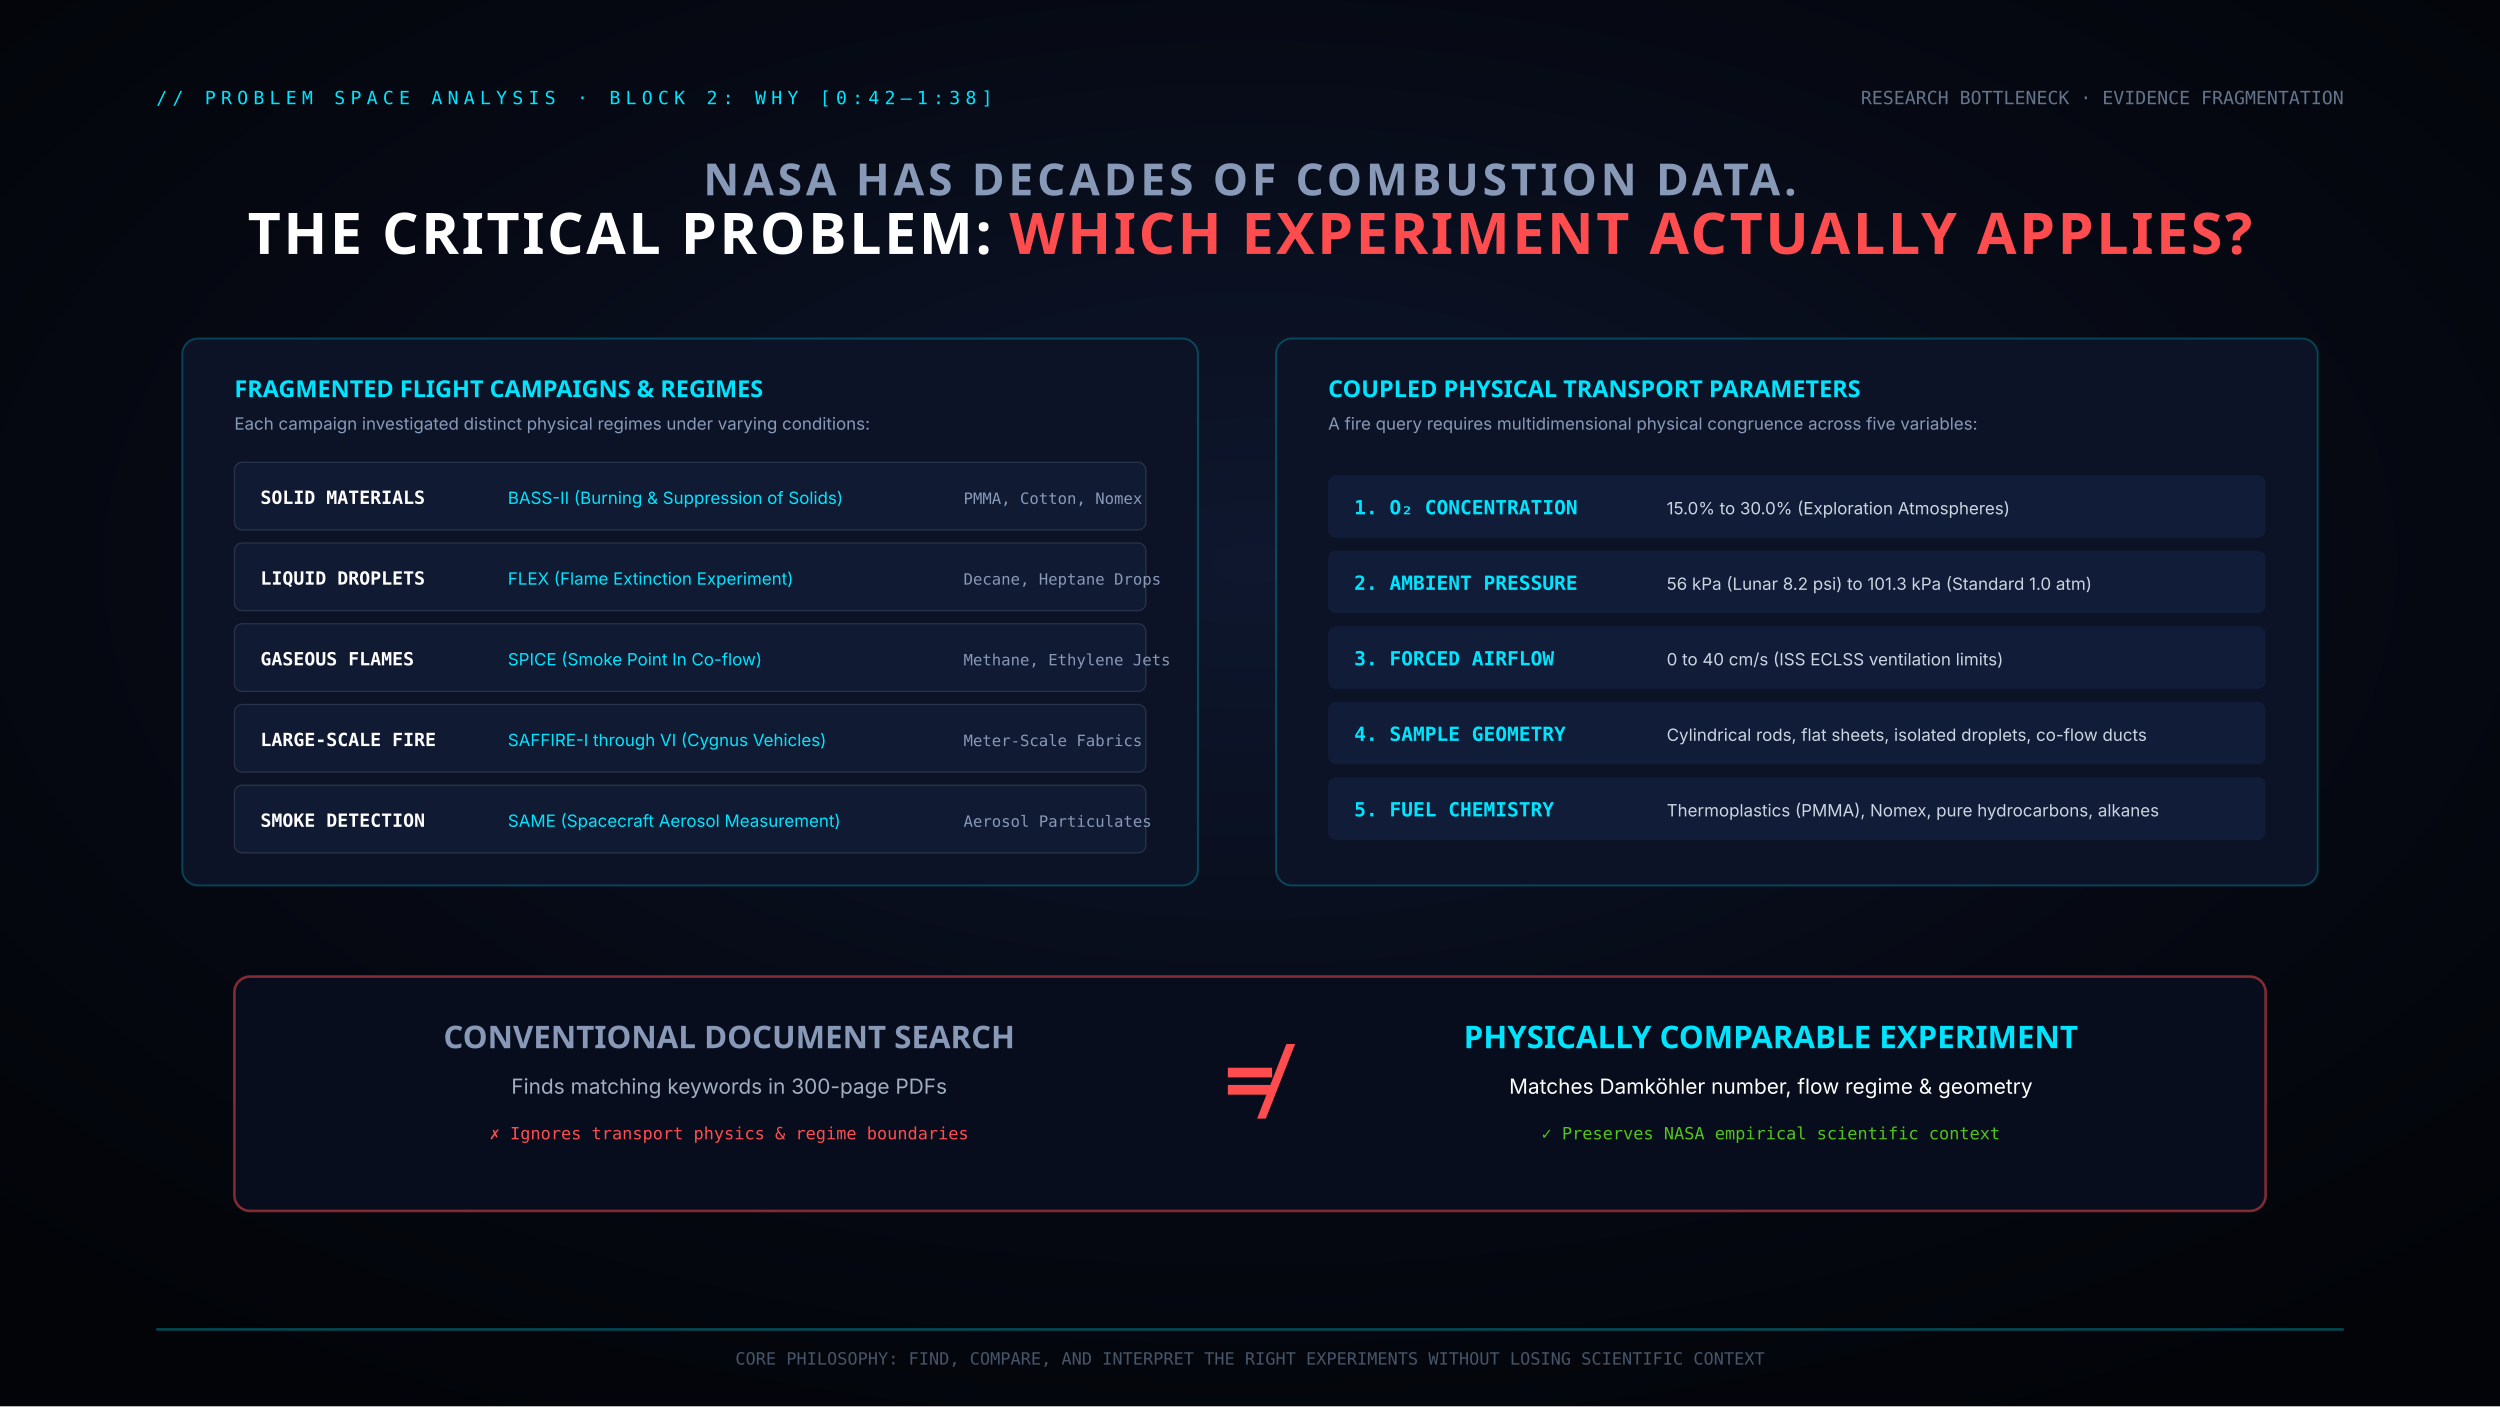
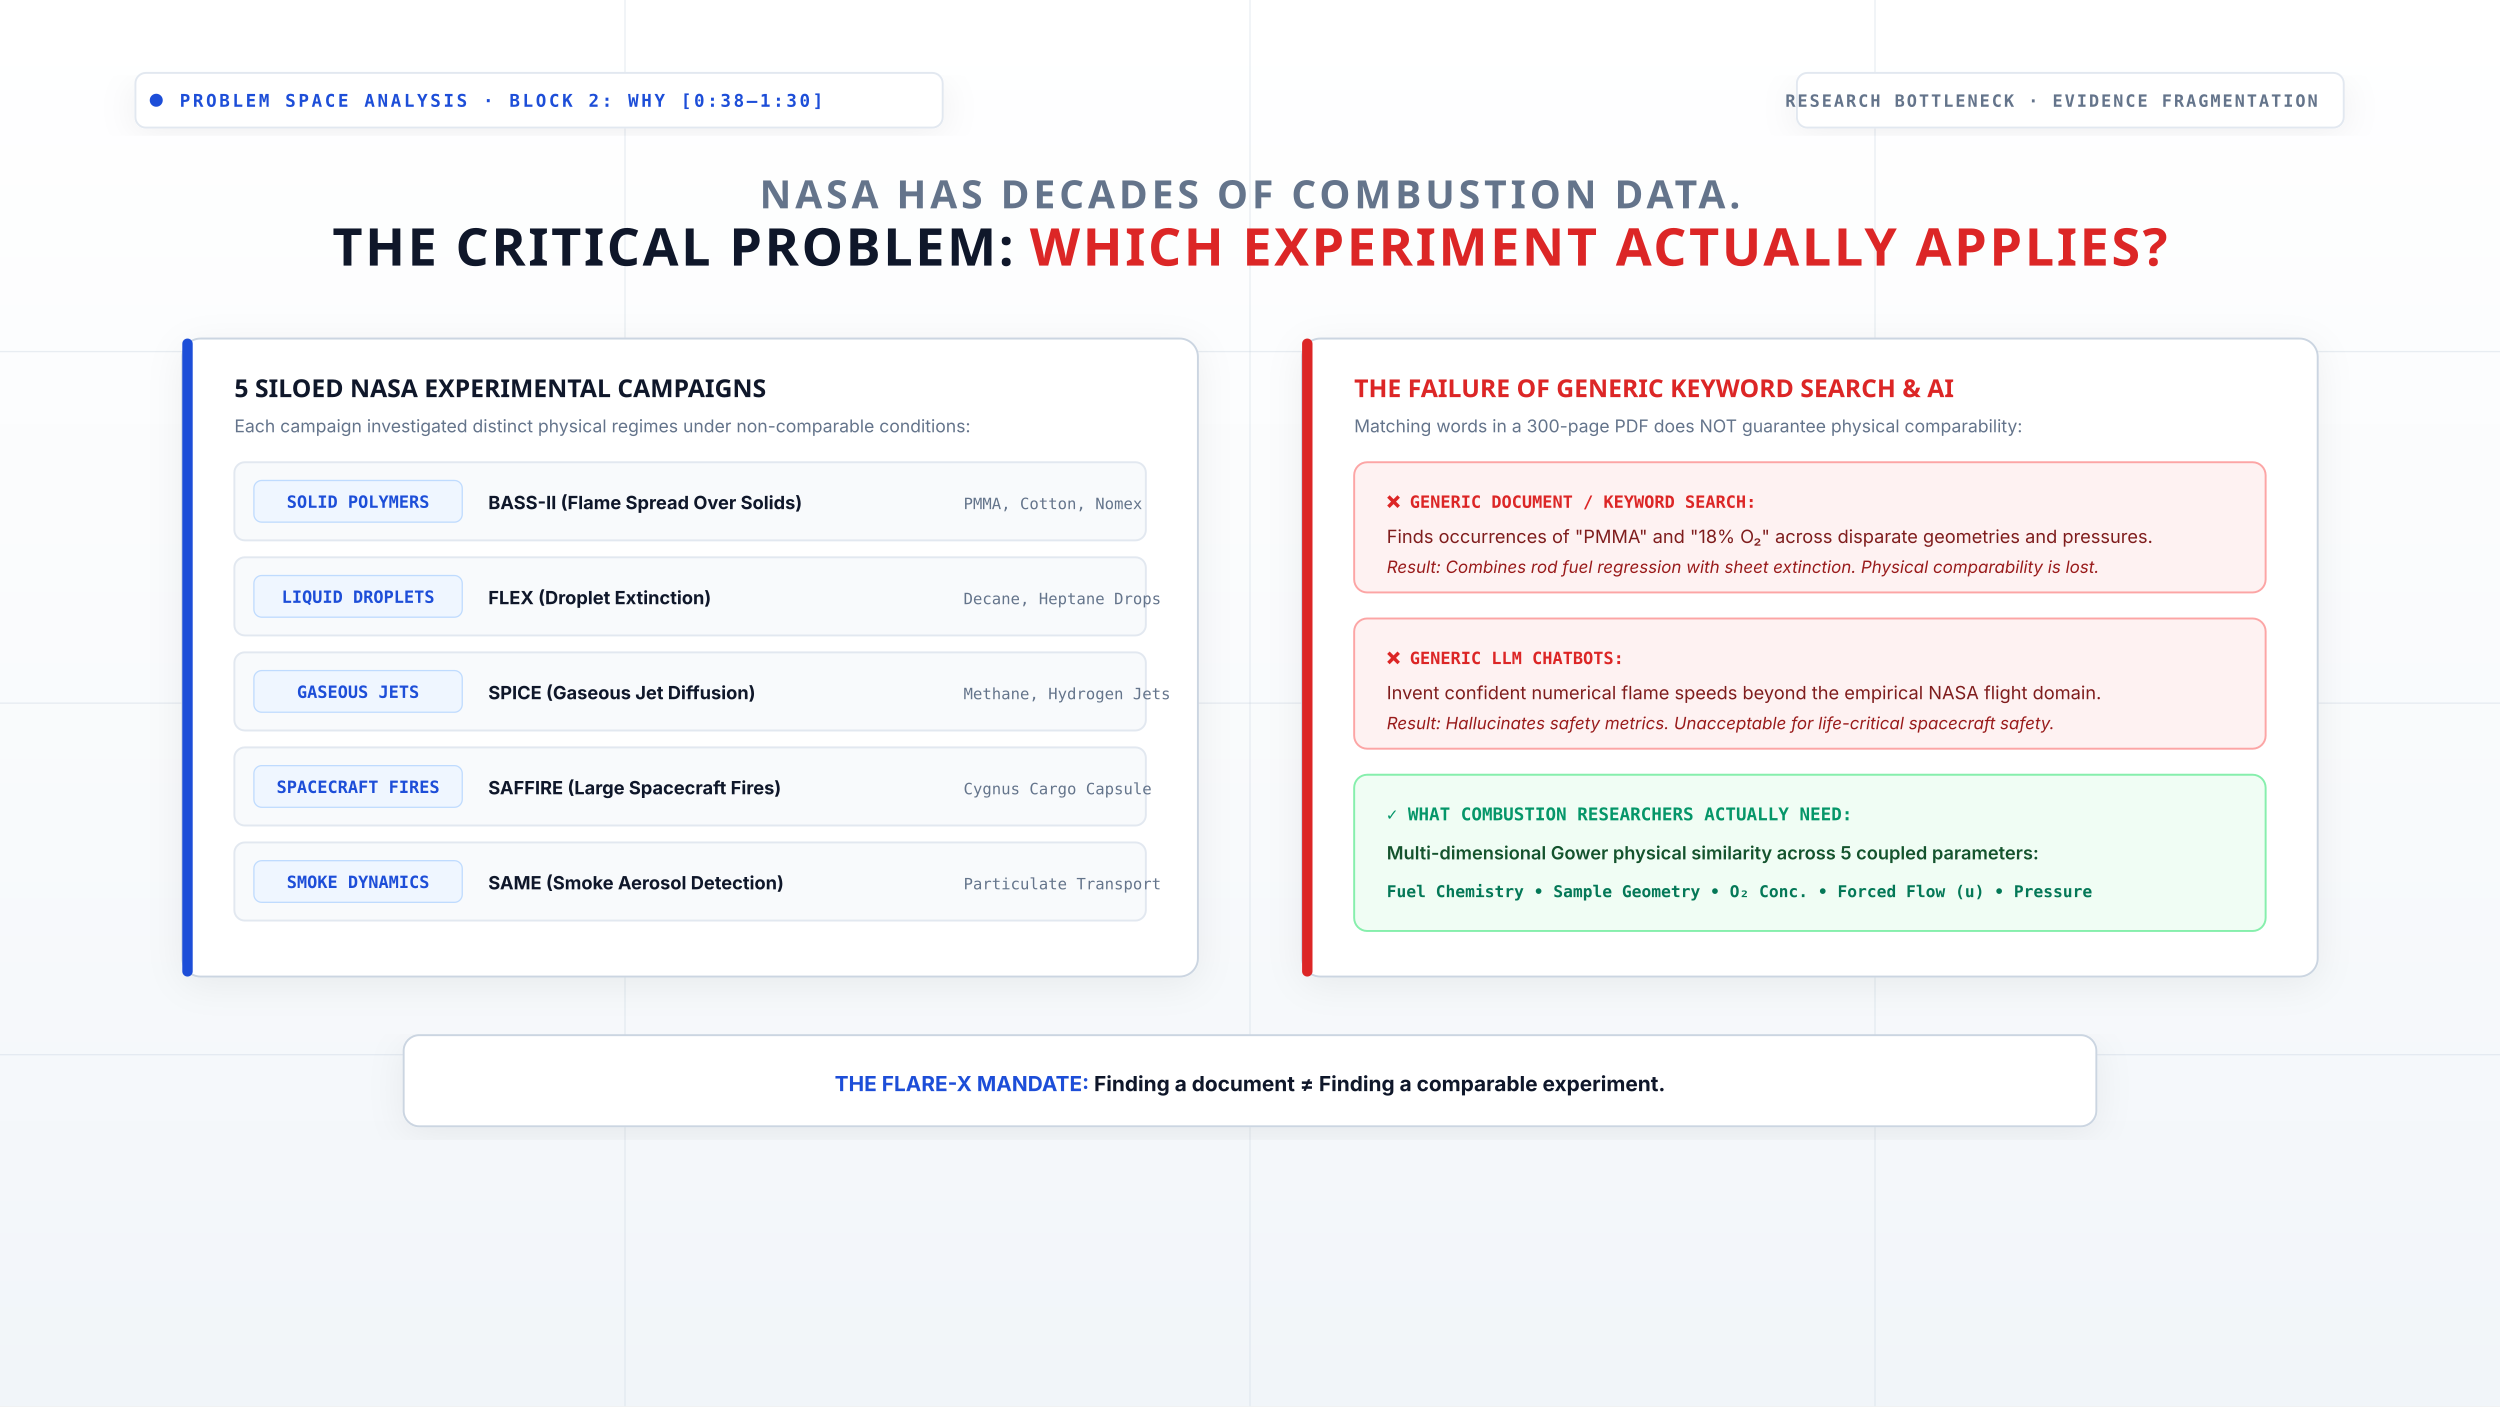
<svg xmlns="http://www.w3.org/2000/svg" viewBox="0 0 1920 1080" width="1920" height="1080">
  <defs>
-     <radialGradient id="bgGlow" cx="50%" cy="40%" r="70%">
-       <stop offset="0%" stop-color="#0e172e" />
-       <stop offset="60%" stop-color="#060913" />
-       <stop offset="100%" stop-color="#020408" />
-     </radialGradient>
-     <linearGradient id="redCutGrad" x1="0%" y1="0%" x2="100%" y2="0%">
-       <stop offset="0%" stop-color="#ff4d4f" stop-opacity="0" />
-       <stop offset="50%" stop-color="#ff4d4f" />
-       <stop offset="100%" stop-color="#ff4d4f" stop-opacity="0" />
+     <linearGradient id="bgLabGrad" x1="0%" y1="0%" x2="0%" y2="100%">
+       <stop offset="0%" stop-color="#ffffff" />
+       <stop offset="60%" stop-color="#f8fafc" />
+       <stop offset="100%" stop-color="#f1f5f9" />
    </linearGradient>
+     <filter id="cardShadow" x="-10%" y="-10%" width="120%" height="125%">
+       <feDropShadow dx="0" dy="6" stdDeviation="14" flood-color="#0f172a" flood-opacity="0.06" />
+     </filter>
  </defs>
-   <rect width="1920" height="1080" fill="url(#bgGlow)" />
-   <text x="120" y="80" font-family="'JetBrains Mono', monospace" font-size="14" fill="#00e5ff" letter-spacing="4">
-     // PROBLEM SPACE ANALYSIS · BLOCK 2: WHY [0:42–1:38]
-   </text>
-   <text x="1800" y="80" font-family="'JetBrains Mono', monospace" font-size="14" fill="#64748b" text-anchor="end">
-     RESEARCH BOTTLENECK · EVIDENCE FRAGMENTATION
-   </text>
-   <g transform="translate(960, 150)">
-     <text x="0" y="0" font-family="'Orbitron', sans-serif" font-size="34" font-weight="900" fill="#8899b8" text-anchor="middle" letter-spacing="3">
+   <rect width="1920" height="1080" fill="url(#bgLabGrad)" />
+   <g stroke="#cbd5e1" stroke-opacity="0.4" stroke-width="1">
+     <line x1="0" y1="270" x2="1920" y2="270" />
+     <line x1="0" y1="540" x2="1920" y2="540" />
+     <line x1="0" y1="810" x2="1920" y2="810" />
+     <line x1="480" y1="0" x2="480" y2="1080" />
+     <line x1="960" y1="0" x2="960" y2="1080" />
+     <line x1="1440" y1="0" x2="1440" y2="1080" />
+   </g>
+   <g transform="translate(120, 80)">
+     <rect x="-16" y="-24" width="620" height="42" rx="8" fill="#ffffff" stroke="#e2e8f0" stroke-width="1.5" filter="url(#cardShadow)" />
+     <circle cx="0" cy="-3" r="5" fill="#1d4ed8" />
+     <text x="18" y="2" font-family="'JetBrains Mono', monospace" font-size="13.5" font-weight="700" fill="#1d4ed8" letter-spacing="2">
+       PROBLEM SPACE ANALYSIS · BLOCK 2: WHY [0:38–1:30]
+     </text>
+   </g>
+   <g transform="translate(1800, 80)">
+     <rect x="-420" y="-24" width="420" height="42" rx="8" fill="#ffffff" stroke="#e2e8f0" stroke-width="1.5" filter="url(#cardShadow)" />
+     <text x="-20" y="2" font-family="'JetBrains Mono', monospace" font-size="13" font-weight="700" fill="#64748b" letter-spacing="1.5" text-anchor="end">
+       RESEARCH BOTTLENECK · EVIDENCE FRAGMENTATION
+     </text>
+   </g>
+   <g transform="translate(960, 160)">
+     <text x="0" y="0" font-family="'Orbitron', sans-serif" font-size="30" font-weight="900" fill="#64748b" text-anchor="middle" letter-spacing="3">
      NASA HAS DECADES OF COMBUSTION DATA.
    </text>
-     <text x="0" y="45" font-family="'Orbitron', sans-serif" font-size="44" font-weight="900" fill="#ffffff" text-anchor="middle" letter-spacing="2">
-       THE CRITICAL PROBLEM: <tspan fill="#ff4d4f">WHICH EXPERIMENT ACTUALLY APPLIES?</tspan>
+     <text x="0" y="44" font-family="'Orbitron', sans-serif" font-size="40" font-weight="900" fill="#0f172a" text-anchor="middle" letter-spacing="2">
+       THE CRITICAL PROBLEM: <tspan fill="#dc2626">WHICH EXPERIMENT ACTUALLY APPLIES?</tspan>
    </text>
  </g>
  <g transform="translate(140, 260)">
-     <rect width="780" height="420" rx="12" fill="#0c1326" stroke="#00e5ff" stroke-opacity="0.25" stroke-width="1.5" />
-     <text x="40" y="45" font-family="'Orbitron', sans-serif" font-size="18" font-weight="bold" fill="#00e5ff">
-       FRAGMENTED FLIGHT CAMPAIGNS &amp; REGIMES
+     <rect width="780" height="490" rx="14" fill="#ffffff" stroke="#cbd5e1" stroke-width="1.5" filter="url(#cardShadow)" />
+     <rect x="0" y="0" width="8" height="490" rx="4" fill="#1d4ed8" />
+     <text x="40" y="45" font-family="'Orbitron', sans-serif" font-size="19" font-weight="900" fill="#0f172a">
+       5 SILOED NASA EXPERIMENTAL CAMPAIGNS
    </text>
-     <text x="40" y="70" font-family="'Inter', sans-serif" font-size="13" fill="#8899b8">
-       Each campaign investigated distinct physical regimes under varying conditions:
+     <text x="40" y="72" font-family="'Inter', sans-serif" font-size="13.5" fill="#64748b">
+       Each campaign investigated distinct physical regimes under non-comparable conditions:
    </text>
    <g transform="translate(40, 95)">
-       <rect width="700" height="52" rx="6" fill="#111a33" stroke="#64748b" stroke-opacity="0.3" />
-       <text x="20" y="32" font-family="'JetBrains Mono', monospace" font-size="14" font-weight="bold" fill="#ffffff">SOLID MATERIALS</text>
-       <text x="210" y="32" font-family="'Inter', sans-serif" font-size="13" fill="#00e5ff">BASS-II (Burning &amp; Suppression of Solids)</text>
-       <text x="560" y="32" font-family="'JetBrains Mono', monospace" font-size="12" fill="#8899b8">PMMA, Cotton, Nomex</text>
+       <rect width="700" height="60" rx="8" fill="#f8fafc" stroke="#e2e8f0" stroke-width="1.5" />
+       <rect x="15" y="14" width="160" height="32" rx="6" fill="#eff6ff" stroke="#bfdbfe" stroke-width="1" />
+       <text x="95" y="35" font-family="'JetBrains Mono', monospace" font-size="13" font-weight="800" fill="#1d4ed8" text-anchor="middle">SOLID POLYMERS</text>
+       <text x="195" y="36" font-family="'Inter', sans-serif" font-size="14" font-weight="700" fill="#0f172a">BASS-II (Flame Spread Over Solids)</text>
+       <text x="560" y="36" font-family="'JetBrains Mono', monospace" font-size="12" fill="#64748b">PMMA, Cotton, Nomex</text>
    </g>
-     <g transform="translate(40, 157)">
-       <rect width="700" height="52" rx="6" fill="#111a33" stroke="#64748b" stroke-opacity="0.3" />
-       <text x="20" y="32" font-family="'JetBrains Mono', monospace" font-size="14" font-weight="bold" fill="#ffffff">LIQUID DROPLETS</text>
-       <text x="210" y="32" font-family="'Inter', sans-serif" font-size="13" fill="#00e5ff">FLEX (Flame Extinction Experiment)</text>
-       <text x="560" y="32" font-family="'JetBrains Mono', monospace" font-size="12" fill="#8899b8">Decane, Heptane Drops</text>
+     <g transform="translate(40, 168)">
+       <rect width="700" height="60" rx="8" fill="#f8fafc" stroke="#e2e8f0" stroke-width="1.5" />
+       <rect x="15" y="14" width="160" height="32" rx="6" fill="#eff6ff" stroke="#bfdbfe" stroke-width="1" />
+       <text x="95" y="35" font-family="'JetBrains Mono', monospace" font-size="13" font-weight="800" fill="#1d4ed8" text-anchor="middle">LIQUID DROPLETS</text>
+       <text x="195" y="36" font-family="'Inter', sans-serif" font-size="14" font-weight="700" fill="#0f172a">FLEX (Droplet Extinction)</text>
+       <text x="560" y="36" font-family="'JetBrains Mono', monospace" font-size="12" fill="#64748b">Decane, Heptane Drops</text>
    </g>
-     <g transform="translate(40, 219)">
-       <rect width="700" height="52" rx="6" fill="#111a33" stroke="#64748b" stroke-opacity="0.3" />
-       <text x="20" y="32" font-family="'JetBrains Mono', monospace" font-size="14" font-weight="bold" fill="#ffffff">GASEOUS FLAMES</text>
-       <text x="210" y="32" font-family="'Inter', sans-serif" font-size="13" fill="#00e5ff">SPICE (Smoke Point In Co-flow)</text>
-       <text x="560" y="32" font-family="'JetBrains Mono', monospace" font-size="12" fill="#8899b8">Methane, Ethylene Jets</text>
+     <g transform="translate(40, 241)">
+       <rect width="700" height="60" rx="8" fill="#f8fafc" stroke="#e2e8f0" stroke-width="1.5" />
+       <rect x="15" y="14" width="160" height="32" rx="6" fill="#eff6ff" stroke="#bfdbfe" stroke-width="1" />
+       <text x="95" y="35" font-family="'JetBrains Mono', monospace" font-size="13" font-weight="800" fill="#1d4ed8" text-anchor="middle">GASEOUS JETS</text>
+       <text x="195" y="36" font-family="'Inter', sans-serif" font-size="14" font-weight="700" fill="#0f172a">SPICE (Gaseous Jet Diffusion)</text>
+       <text x="560" y="36" font-family="'JetBrains Mono', monospace" font-size="12" fill="#64748b">Methane, Hydrogen Jets</text>
    </g>
-     <g transform="translate(40, 281)">
-       <rect width="700" height="52" rx="6" fill="#111a33" stroke="#64748b" stroke-opacity="0.3" />
-       <text x="20" y="32" font-family="'JetBrains Mono', monospace" font-size="14" font-weight="bold" fill="#ffffff">LARGE-SCALE FIRE</text>
-       <text x="210" y="32" font-family="'Inter', sans-serif" font-size="13" fill="#00e5ff">SAFFIRE-I through VI (Cygnus Vehicles)</text>
-       <text x="560" y="32" font-family="'JetBrains Mono', monospace" font-size="12" fill="#8899b8">Meter-Scale Fabrics</text>
+     <g transform="translate(40, 314)">
+       <rect width="700" height="60" rx="8" fill="#f8fafc" stroke="#e2e8f0" stroke-width="1.5" />
+       <rect x="15" y="14" width="160" height="32" rx="6" fill="#eff6ff" stroke="#bfdbfe" stroke-width="1" />
+       <text x="95" y="35" font-family="'JetBrains Mono', monospace" font-size="13" font-weight="800" fill="#1d4ed8" text-anchor="middle">SPACECRAFT FIRES</text>
+       <text x="195" y="36" font-family="'Inter', sans-serif" font-size="14" font-weight="700" fill="#0f172a">SAFFIRE (Large Spacecraft Fires)</text>
+       <text x="560" y="36" font-family="'JetBrains Mono', monospace" font-size="12" fill="#64748b">Cygnus Cargo Capsule</text>
    </g>
-     <g transform="translate(40, 343)">
-       <rect width="700" height="52" rx="6" fill="#111a33" stroke="#64748b" stroke-opacity="0.3" />
-       <text x="20" y="32" font-family="'JetBrains Mono', monospace" font-size="14" font-weight="bold" fill="#ffffff">SMOKE DETECTION</text>
-       <text x="210" y="32" font-family="'Inter', sans-serif" font-size="13" fill="#00e5ff">SAME (Spacecraft Aerosol Measurement)</text>
-       <text x="560" y="32" font-family="'JetBrains Mono', monospace" font-size="12" fill="#8899b8">Aerosol Particulates</text>
+     <g transform="translate(40, 387)">
+       <rect width="700" height="60" rx="8" fill="#f8fafc" stroke="#e2e8f0" stroke-width="1.5" />
+       <rect x="15" y="14" width="160" height="32" rx="6" fill="#eff6ff" stroke="#bfdbfe" stroke-width="1" />
+       <text x="95" y="35" font-family="'JetBrains Mono', monospace" font-size="13" font-weight="800" fill="#1d4ed8" text-anchor="middle">SMOKE DYNAMICS</text>
+       <text x="195" y="36" font-family="'Inter', sans-serif" font-size="14" font-weight="700" fill="#0f172a">SAME (Smoke Aerosol Detection)</text>
+       <text x="560" y="36" font-family="'JetBrains Mono', monospace" font-size="12" fill="#64748b">Particulate Transport</text>
    </g>
  </g>
-   <g transform="translate(980, 260)">
-     <rect width="800" height="420" rx="12" fill="#0c1326" stroke="#00e5ff" stroke-opacity="0.25" stroke-width="1.5" />
-     <text x="40" y="45" font-family="'Orbitron', sans-serif" font-size="18" font-weight="bold" fill="#00e5ff">
-       COUPLED PHYSICAL TRANSPORT PARAMETERS
+   <g transform="translate(1000, 260)">
+     <rect width="780" height="490" rx="14" fill="#ffffff" stroke="#cbd5e1" stroke-width="1.5" filter="url(#cardShadow)" />
+     <rect x="0" y="0" width="8" height="490" rx="4" fill="#dc2626" />
+     <text x="40" y="45" font-family="'Orbitron', sans-serif" font-size="19" font-weight="900" fill="#dc2626">
+       THE FAILURE OF GENERIC KEYWORD SEARCH &amp; AI
    </text>
-     <text x="40" y="70" font-family="'Inter', sans-serif" font-size="13" fill="#8899b8">
-       A fire query requires multidimensional physical congruence across five variables:
+     <text x="40" y="72" font-family="'Inter', sans-serif" font-size="13.5" fill="#64748b">
+       Matching words in a 300-page PDF does NOT guarantee physical comparability:
    </text>
-     <g transform="translate(40, 105)">
-       <g transform="translate(0, 0)">
-         <rect width="720" height="48" rx="6" fill="#111c38" />
-         <text x="20" y="30" font-family="'JetBrains Mono', monospace" font-size="15" font-weight="bold" fill="#00e5ff">1. O₂ CONCENTRATION</text>
-         <text x="260" y="30" font-family="'Inter', sans-serif" font-size="13" fill="#cbd5e1">15.0% to 30.0% (Exploration Atmospheres)</text>
-       </g>
-       <g transform="translate(0, 58)">
-         <rect width="720" height="48" rx="6" fill="#111c38" />
-         <text x="20" y="30" font-family="'JetBrains Mono', monospace" font-size="15" font-weight="bold" fill="#00e5ff">2. AMBIENT PRESSURE</text>
-         <text x="260" y="30" font-family="'Inter', sans-serif" font-size="13" fill="#cbd5e1">56 kPa (Lunar 8.2 psi) to 101.3 kPa (Standard 1.0 atm)</text>
-       </g>
-       <g transform="translate(0, 116)">
-         <rect width="720" height="48" rx="6" fill="#111c38" />
-         <text x="20" y="30" font-family="'JetBrains Mono', monospace" font-size="15" font-weight="bold" fill="#00e5ff">3. FORCED AIRFLOW</text>
-         <text x="260" y="30" font-family="'Inter', sans-serif" font-size="13" fill="#cbd5e1">0 to 40 cm/s (ISS ECLSS ventilation limits)</text>
-       </g>
-       <g transform="translate(0, 174)">
-         <rect width="720" height="48" rx="6" fill="#111c38" />
-         <text x="20" y="30" font-family="'JetBrains Mono', monospace" font-size="15" font-weight="bold" fill="#00e5ff">4. SAMPLE GEOMETRY</text>
-         <text x="260" y="30" font-family="'Inter', sans-serif" font-size="13" fill="#cbd5e1">Cylindrical rods, flat sheets, isolated droplets, co-flow ducts</text>
-       </g>
-       <g transform="translate(0, 232)">
-         <rect width="720" height="48" rx="6" fill="#111c38" />
-         <text x="20" y="30" font-family="'JetBrains Mono', monospace" font-size="15" font-weight="bold" fill="#00e5ff">5. FUEL CHEMISTRY</text>
-         <text x="260" y="30" font-family="'Inter', sans-serif" font-size="13" fill="#cbd5e1">Thermoplastics (PMMA), Nomex, pure hydrocarbons, alkanes</text>
-       </g>
+     <g transform="translate(40, 95)">
+       <rect width="700" height="100" rx="10" fill="#fef2f2" stroke="#fca5a5" stroke-width="1.5" />
+       <text x="25" y="35" font-family="'JetBrains Mono', monospace" font-size="13" font-weight="800" fill="#dc2626">
+         ❌ GENERIC DOCUMENT / KEYWORD SEARCH:
+       </text>
+       <text x="25" y="62" font-family="'Inter', sans-serif" font-size="14" fill="#7f1d1d">
+         Finds occurrences of "PMMA" and "18% O₂" across disparate geometries and pressures.
+       </text>
+       <text x="25" y="85" font-family="'Inter', sans-serif" font-size="13" font-style="italic" fill="#991b1b">
+         Result: Combines rod fuel regression with sheet extinction. Physical comparability is lost.
+       </text>
+     </g>
+     <g transform="translate(40, 215)">
+       <rect width="700" height="100" rx="10" fill="#fef2f2" stroke="#fca5a5" stroke-width="1.5" />
+       <text x="25" y="35" font-family="'JetBrains Mono', monospace" font-size="13" font-weight="800" fill="#dc2626">
+         ❌ GENERIC LLM CHATBOTS:
+       </text>
+       <text x="25" y="62" font-family="'Inter', sans-serif" font-size="14" fill="#7f1d1d">
+         Invent confident numerical flame speeds beyond the empirical NASA flight domain.
+       </text>
+       <text x="25" y="85" font-family="'Inter', sans-serif" font-size="13" font-style="italic" fill="#991b1b">
+         Result: Hallucinates safety metrics. Unacceptable for life-critical spacecraft safety.
+       </text>
+     </g>
+     <g transform="translate(40, 335)">
+       <rect width="700" height="120" rx="10" fill="#f0fdf4" stroke="#86efac" stroke-width="1.5" />
+       <text x="25" y="35" font-family="'JetBrains Mono', monospace" font-size="13.5" font-weight="800" fill="#059669">
+         ✓ WHAT COMBUSTION RESEARCHERS ACTUALLY NEED:
+       </text>
+       <text x="25" y="65" font-family="'Inter', sans-serif" font-size="14" font-weight="600" fill="#14532d">
+         Multi-dimensional Gower physical similarity across 5 coupled parameters:
+       </text>
+       <text x="25" y="94" font-family="'JetBrains Mono', monospace" font-size="12.5" font-weight="700" fill="#047857">
+         Fuel Chemistry  •  Sample Geometry  •  O₂ Conc.  •  Forced Flow (u)  •  Pressure
+       </text>
    </g>
  </g>
-   <g transform="translate(960, 750)">
-     <rect x="-780" y="0" width="1560" height="180" rx="12" fill="#070d1c" stroke="#ff4d4f" stroke-opacity="0.5" stroke-width="2" />
-     <text x="-400" y="55" font-family="'Orbitron', sans-serif" font-size="24" font-weight="bold" fill="#8899b8" text-anchor="middle">
-       CONVENTIONAL DOCUMENT SEARCH
-     </text>
-     <text x="-400" y="90" font-family="'Inter', sans-serif" font-size="16" fill="#a0aec0" text-anchor="middle">
-       Finds matching keywords in 300-page PDFs
-     </text>
-     <text x="-400" y="125" font-family="'JetBrains Mono', monospace" font-size="13" fill="#ff4d4f" text-anchor="middle">
-       ✗ Ignores transport physics &amp; regime boundaries
-     </text>
-     <text x="0" y="105" font-family="'Orbitron', sans-serif" font-size="70" font-weight="900" fill="#ff4d4f" text-anchor="middle">
-       ≠
-     </text>
-     <text x="400" y="55" font-family="'Orbitron', sans-serif" font-size="24" font-weight="bold" fill="#00e5ff" text-anchor="middle">
-       PHYSICALLY COMPARABLE EXPERIMENT
-     </text>
-     <text x="400" y="90" font-family="'Inter', sans-serif" font-size="16" fill="#ffffff" text-anchor="middle">
-       Matches Damköhler number, flow regime &amp; geometry
-     </text>
-     <text x="400" y="125" font-family="'JetBrains Mono', monospace" font-size="13" fill="#52c41a" text-anchor="middle">
-       ✓ Preserves NASA empirical scientific context
+   <g transform="translate(960, 830)">
+     <rect x="-650" y="-35" width="1300" height="70" rx="12" fill="#ffffff" stroke="#cbd5e1" stroke-width="1.5" filter="url(#cardShadow)" />
+     <text x="0" y="8" font-family="'Inter', sans-serif" font-size="16" font-weight="700" fill="#0f172a" text-anchor="middle">
+       <tspan fill="#1d4ed8">THE FLARE-X MANDATE:</tspan> Finding a document ≠ Finding a comparable experiment.
    </text>
  </g>
-   <rect x="120" y="1020" width="1680" height="2" fill="#00e5ff" opacity="0.3" />
-   <text x="960" y="1048" font-family="'JetBrains Mono', monospace" font-size="13" fill="#475569" text-anchor="middle">
-     CORE PHILOSOPHY: FIND, COMPARE, AND INTERPRET THE RIGHT EXPERIMENTS WITHOUT LOSING SCIENTIFIC CONTEXT
-   </text>
</svg>
